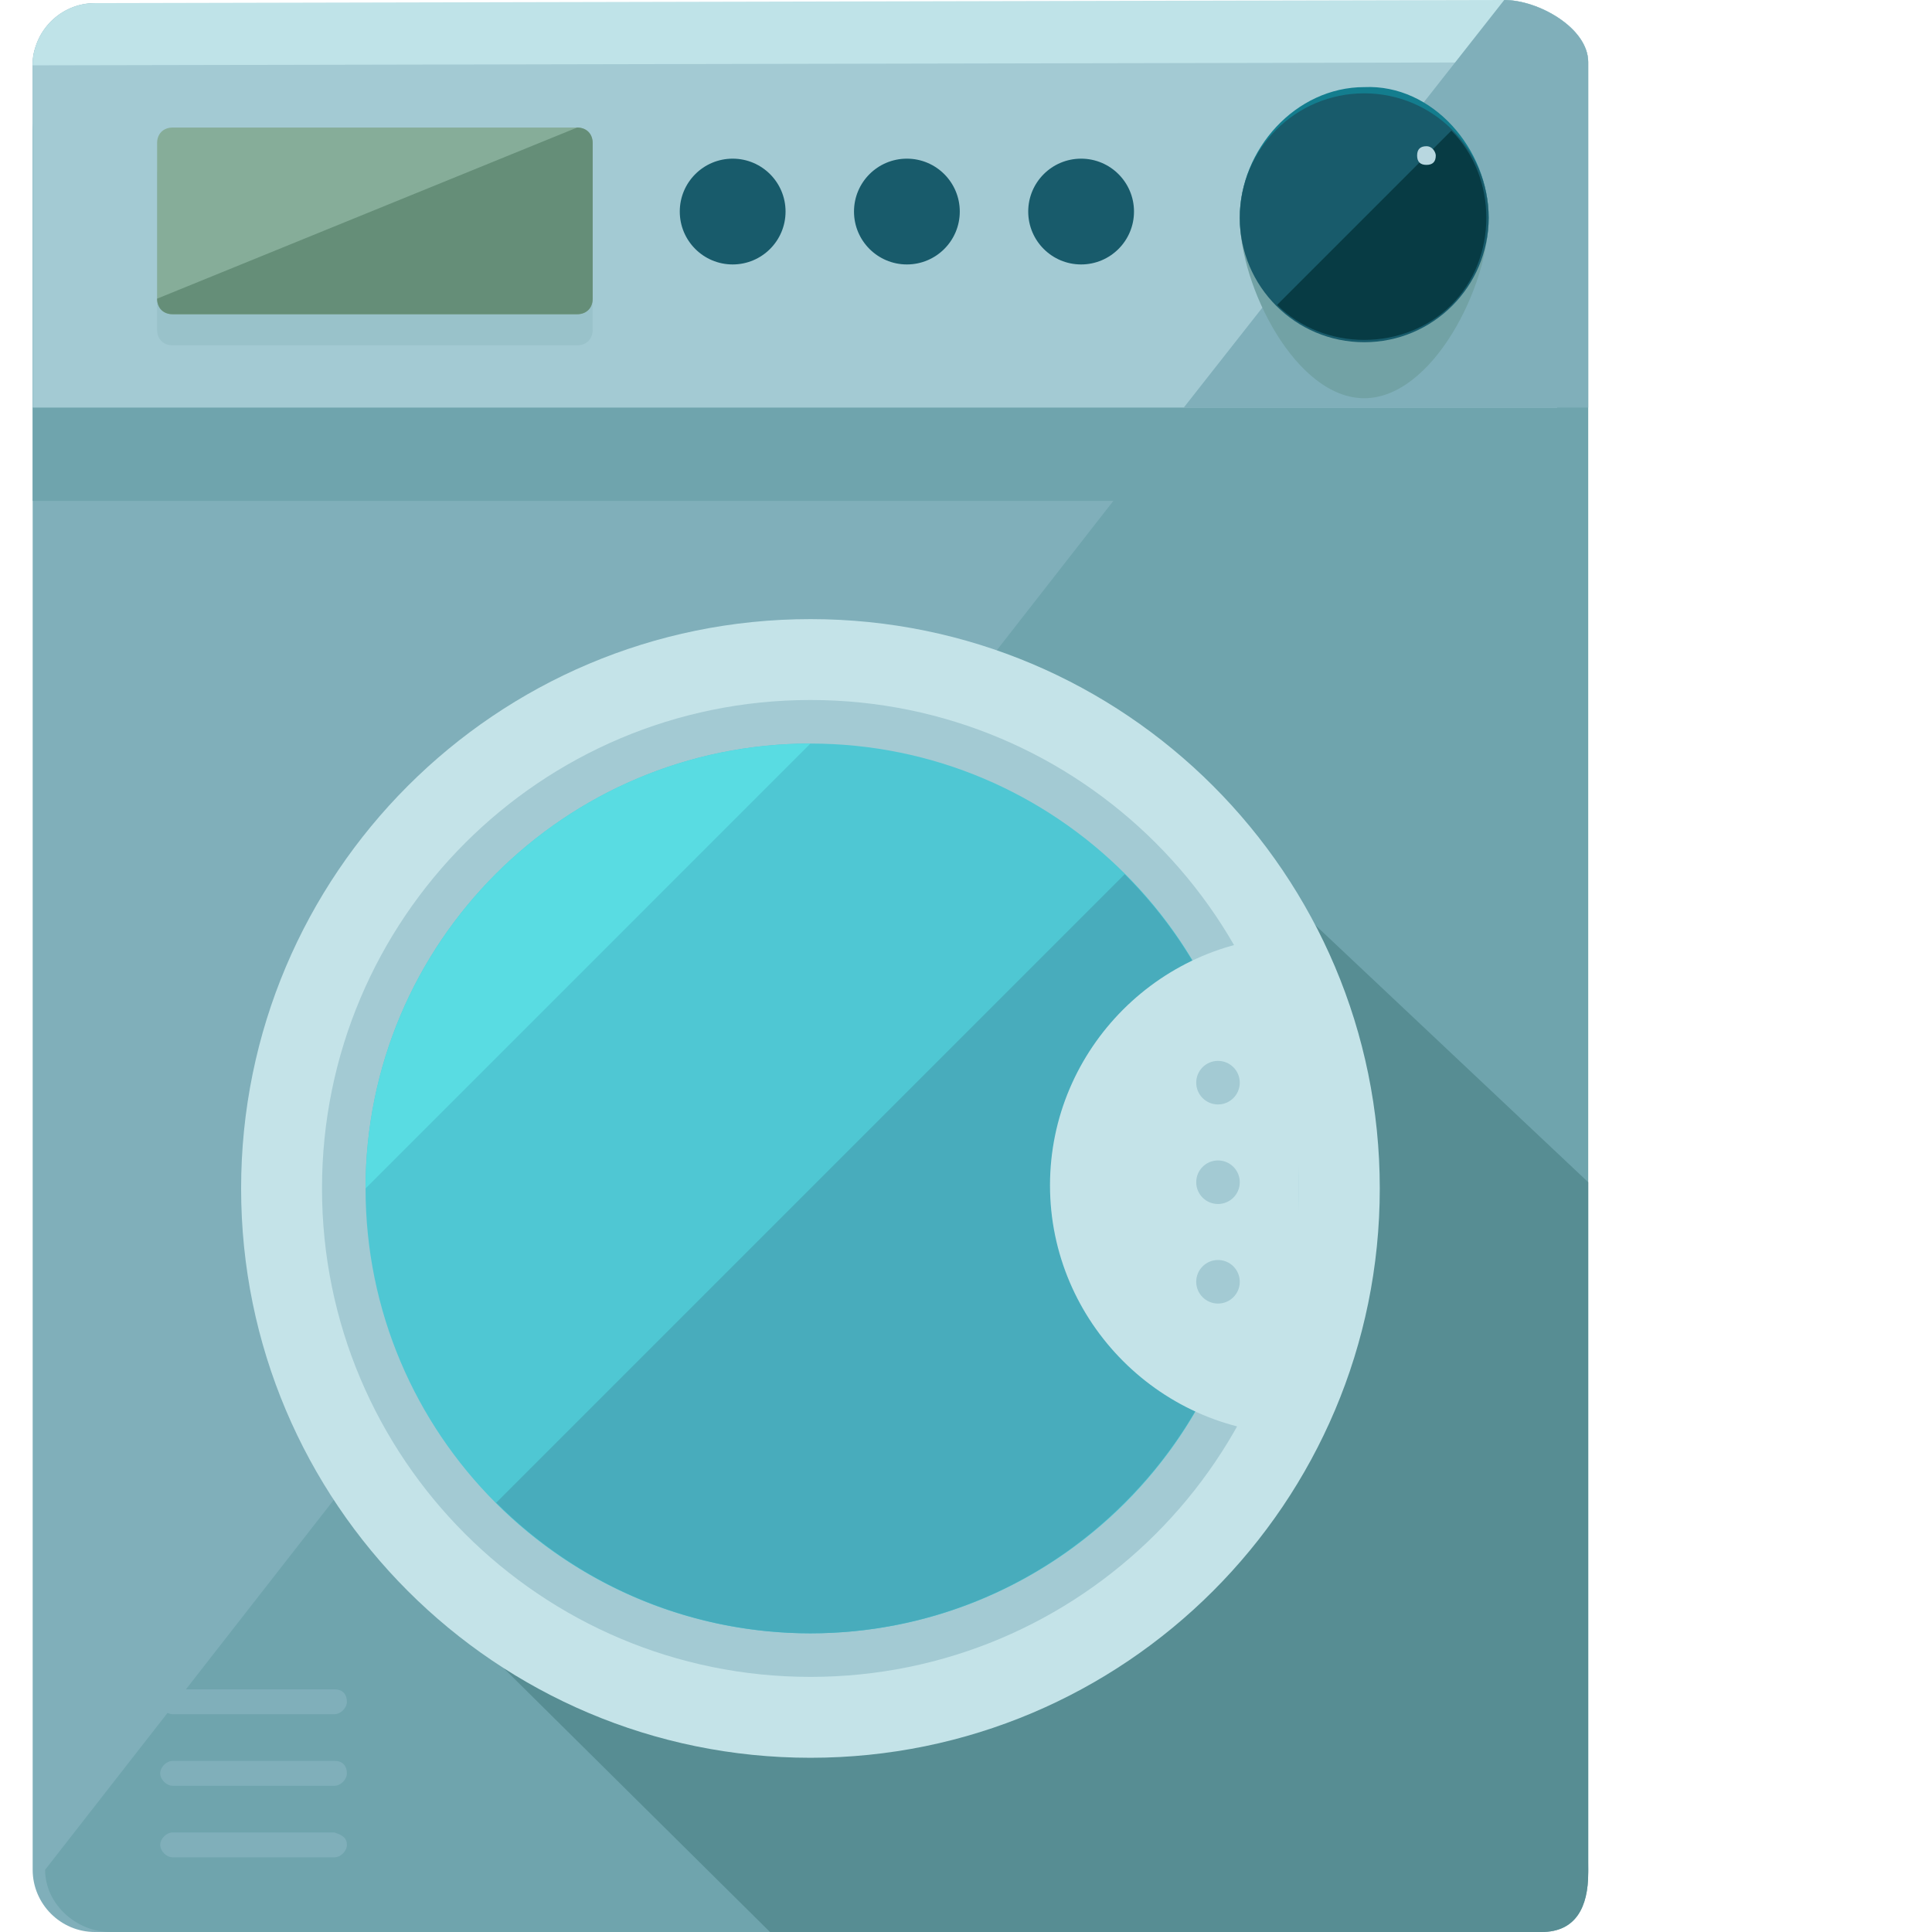
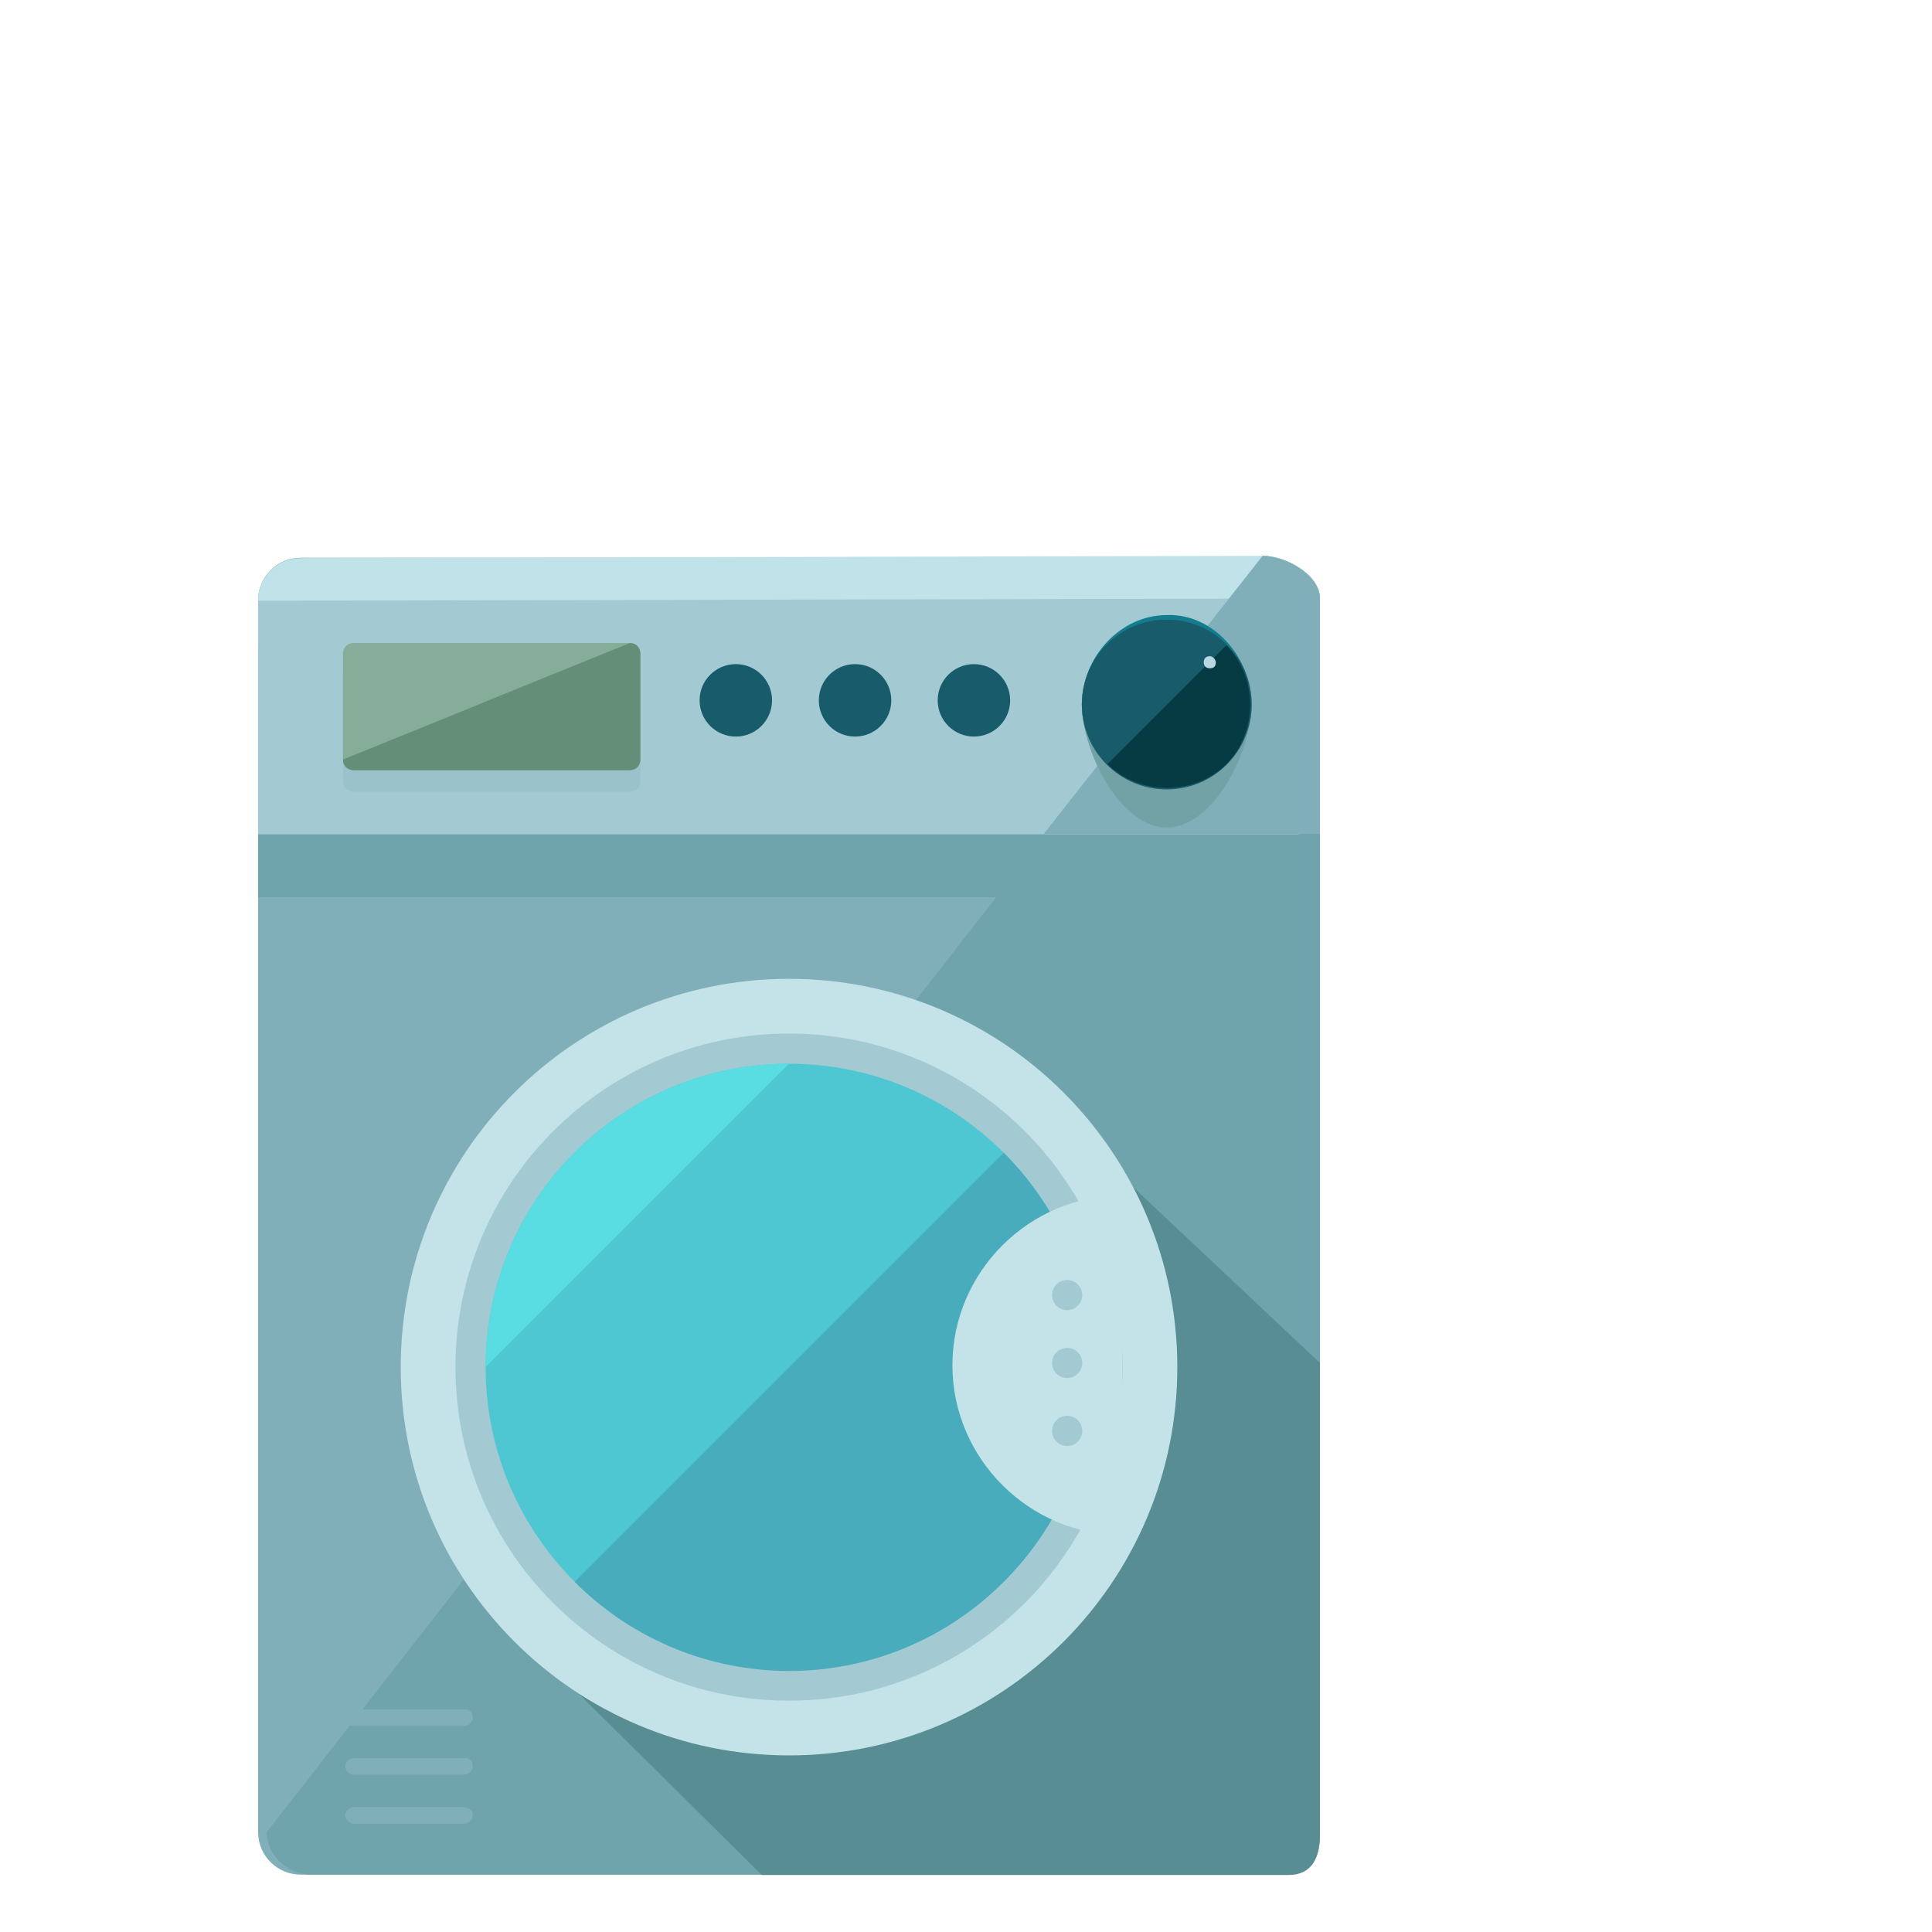
- <svg xmlns="http://www.w3.org/2000/svg" version="1.1" id="Layer_1" x="0px" y="0px" width="496.8px" height="496.8px" viewBox="0 0 496.8 496.8" style="enable-background:new 0 0 496.8 496.8;" xml:space="preserve">
+ <svg xmlns="http://www.w3.org/2000/svg" x="0px" y="0px" width="512px" height="512px" viewBox="0 0 512 512" style="enable-background:new 0 0 512 512;" xml:space="preserve">
  <style type="text/css">
	.st0{fill:#80AFBA;}
	.st1{fill:#6FA4AD;}
	.st2{fill:#578D93;}
	.st3{fill:#C4E3E8;}
	.st4{fill:#A3CAD3;}
	.st5{fill:#4FC7D3;}
	.st6{fill:#59DCE2;}
	.st7{fill:#48ACBC;}
	.st8{fill:#BFE3E8;}
	.st9{opacity:0.2;fill:#72A2A5;enable-background:new    ;}
	.st10{fill:#86AD99;}
	.st11{fill:#658E78;}
	.st12{fill:#137D8E;}
	.st13{fill:#72A2A5;}
	.st14{fill:#185B6B;}
	.st15{fill:#073B44;}
	.st16{fill:#B8D7E0;}
</style>
-   <path class="st0" d="M408.4,480.8c0,8.8-7.2,16-16,16h-368c-8.8,0-16-7.2-16-16v-464c0-8.8,7.2-16,16-16h360c8.8,0,16,7.2,16,16  L408.4,480.8z" />
-   <path class="st1" d="M386.8,0c8.8,0,21.6,7.2,21.6,16v465.6c0,8.8-3.2,15.2-12,15.2h-368c-8.8,0-16.8-7.2-16.8-16" />
-   <path class="st2" d="M408.4,304l-96.8-91.2L112.4,412l85.6,84.8h198.4c8.8,0,12-6.4,12-15.2V304z" />
-   <circle class="st3" cx="208.4" cy="305.6" r="146.4" />
-   <circle class="st4" cx="208.4" cy="305.6" r="125.6" />
-   <circle class="st5" cx="208.4" cy="305.6" r="114.4" />
-   <path class="st6" d="M94,305.6c0-63.2,51.2-114.4,114.4-114.4" />
-   <path class="st7" d="M289.2,224.8c44.8,44.8,44.8,116.8,0,161.6s-116.8,44.8-161.6,0" />
-   <path class="st3" d="M334,368.8c-35.2,0-64-28.8-64-64s28.8-64,64-64" />
-   <path class="st1" d="M388.4,16.8h-360c-8.8,0-20,8-20,16.8v95.2h392V33.6C400.4,24.8,397.2,16.8,388.4,16.8z" />
-   <path class="st4" d="M388.4,0.8h-360c-8.8,0-20,6.4-20,15.2v88.8h392V16C400.4,7.2,397.2,0.8,388.4,0.8z" />
-   <path class="st8" d="M408.4,16c0-8.8-12.8-16-21.6-16L24.4,0.8c-8.8,0-16,7.2-16,16" />
-   <path class="st0" d="M386.8,0l-82.4,104.8h104V16C408.4,7.2,395.6,0,386.8,0z" />
-   <path class="st9" d="M152.4,84.8c0,2.4-1.6,4-4,4h-104c-2.4,0-4-1.6-4-4v-40c0-2.4,1.6-4,4-4h104c2.4,0,4,1.6,4,4V84.8z" />
-   <path class="st10" d="M152.4,76.8c0,2.4-1.6,4-4,4h-104c-2.4,0-4-1.6-4-4v-40c0-2.4,1.6-4,4-4h104c2.4,0,4,1.6,4,4V76.8z" />
-   <path class="st11" d="M148.4,32.8c2.4,0,4,1.6,4,4v40c0,2.4-1.6,4-4,4h-104c-2.4,0-4-1.6-4-4" />
-   <path class="st12" d="M382.8,56c0,17.6-14.4,32-32,32s-32-14.4-32-32s14.4-33.6,32-33.6C368.4,21.6,382.8,38.4,382.8,56z" />
-   <path class="st13" d="M382.8,56c0,17.6-14.4,46.4-32,46.4s-32-28.8-32-46.4s14.4-29.6,32-29.6C368.4,25.6,382.8,38.4,382.8,56z" />
-   <circle class="st14" cx="350.8" cy="56" r="32" />
-   <path class="st15" d="M373.2,33.6c12,12,12,32.8,0,44.8s-32.8,12-44.8,0" />
-   <path class="st16" d="M369.2,40c0,1.6-0.8,2.4-2.4,2.4s-2.4-0.8-2.4-2.4c0-1.6,0.8-2.4,2.4-2.4S369.2,39.2,369.2,40z" />
+   <path class="st0" d="M349.8,485.5c0,6.2-5,11.3-11.3,11.3H79.7c-6.2,0-11.3-5-11.3-11.3V159.1c0-6.2,5-11.3,11.3-11.3h253.2  c6.2,0,11.3,5,11.3,11.3L349.8,485.5z" />
+   <path class="st1" d="M334.6,147.3c6.2,0,15.2,5,15.2,11.3v327.5c0,6.2-2.2,10.7-8.4,10.7H82.5c-6.2,0-11.8-5-11.8-11.3" />
+   <path class="st2" d="M349.8,361.2l-68.1-64.1L141.6,437.2l60.3,59.7h139.5c6.2,0,8.4-4.5,8.4-10.7V361.2z" />
+   <circle class="st3" cx="209.1" cy="362.3" r="102.9" />
+   <circle class="st4" cx="209.1" cy="362.3" r="88.4" />
+   <circle class="st5" cx="209.1" cy="362.3" r="80.4" />
+   <path class="st6" d="M128.7,362.3c0-44.4,36-80.4,80.4-80.4" />
+   <path class="st7" d="M266,305.5c31.5,31.5,31.5,82.2,0,113.7s-82.2,31.5-113.7,0" />
+   <path class="st3" d="M297.4,406.8c-24.7,0-45-20.3-45-45c0-24.7,20.3-45,45-45" />
+   <path class="st1" d="M335.7,159.1H82.5c-6.2,0-14.1,5.6-14.1,11.8v66.9h275.8V171C344.2,164.8,341.9,159.1,335.7,159.1z" />
+   <path class="st4" d="M335.7,147.9H82.5c-6.2,0-14.1,4.5-14.1,10.7v62.5h275.8v-62.5C344.2,152.4,341.9,147.9,335.7,147.9z" />
+   <path class="st8" d="M349.8,158.6c0-6.2-9-11.3-15.2-11.3l-254.9,0.6c-6.2,0-11.3,5-11.3,11.3" />
+   <path class="st0" d="M334.6,147.3l-58,73.7h73.2v-62.4C349.8,152.4,340.8,147.3,334.6,147.3z" />
+   <path class="st9" d="M169.7,207c0,1.6-1.2,2.8-2.8,2.8H93.7c-1.6,0-2.8-1.2-2.8-2.8v-28.2c0-1.6,1.2-2.8,2.8-2.8h73.2  c1.6,0,2.8,1.2,2.8,2.8L169.7,207L169.7,207z" />
+   <path class="st10" d="M169.7,201.3c0,1.6-1.2,2.8-2.8,2.8H93.7c-1.6,0-2.8-1.2-2.8-2.8v-28.1c0-1.6,1.2-2.8,2.8-2.8h73.2  c1.6,0,2.8,1.2,2.8,2.8L169.7,201.3L169.7,201.3z" />
+   <path class="st11" d="M166.9,170.4c1.6,0,2.8,1.2,2.8,2.8v28.1c0,1.6-1.2,2.8-2.8,2.8H93.7c-1.6,0-2.8-1.2-2.8-2.8" />
+   <path class="st12" d="M331.7,186.7c0,12.4-10.1,22.5-22.5,22.5c-12.4,0-22.5-10.1-22.5-22.5s10.1-23.7,22.5-23.7  C321.6,162.5,331.7,174.4,331.7,186.7z" />
+   <path class="st13" d="M331.7,186.7c0,12.4-10.1,32.6-22.5,32.6c-12.4,0-22.5-20.3-22.5-32.6c0-12.4,10.1-20.9,22.5-20.9  C321.6,165.3,331.7,174.4,331.7,186.7z" />
+   <circle class="st14" cx="309.2" cy="186.7" r="22.5" />
+   <path class="st15" d="M325,171c8.4,8.4,8.4,23.1,0,31.5c-8.4,8.4-23.1,8.4-31.5,0" />
+   <path class="st16" d="M322.2,175.5c0,1.2-0.6,1.6-1.6,1.6s-1.6-0.6-1.6-1.6s0.6-1.6,1.6-1.6S322.2,175,322.2,175.5z" />
  <g>
-     <circle class="st4" cx="313.2" cy="278.4" r="5.6" />
-     <circle class="st4" cx="313.2" cy="304" r="5.6" />
-     <circle class="st4" cx="313.2" cy="329.6" r="5.6" />
+     <circle class="st4" cx="282.8" cy="343.2" r="4" />
+     <circle class="st4" cx="282.8" cy="361.2" r="4" />
+     <circle class="st4" cx="282.8" cy="379.2" r="4" />
  </g>
  <g>
-     <circle class="st14" cx="188.4" cy="54.4" r="13.6" />
-     <circle class="st14" cx="233.2" cy="54.4" r="13.6" />
-     <circle class="st14" cx="278" cy="54.4" r="13.6" />
+     <circle class="st14" cx="195" cy="185.6" r="9.6" />
+     <circle class="st14" cx="226.6" cy="185.6" r="9.6" />
+     <circle class="st14" cx="258.1" cy="185.6" r="9.6" />
  </g>
  <g>
-     <path class="st0" d="M89.2,437.6c0,1.6-1.6,3.2-3.2,3.2H44.4c-1.6,0-3.2-1.6-3.2-3.2l0,0c0-1.6,1.6-3.2,3.2-3.2H86   C88.4,434.4,89.2,436,89.2,437.6L89.2,437.6z" />
-     <path class="st0" d="M89.2,456c0,1.6-1.6,3.2-3.2,3.2H44.4c-1.6,0-3.2-1.6-3.2-3.2l0,0c0-1.6,1.6-3.2,3.2-3.2H86   C88.4,452.8,89.2,454.4,89.2,456L89.2,456z" />
-     <path class="st0" d="M89.2,474.4c0,1.6-1.6,3.2-3.2,3.2H44.4c-1.6,0-3.2-1.6-3.2-3.2l0,0c0-1.6,1.6-3.2,3.2-3.2H86   C88.4,472,89.2,472.8,89.2,474.4L89.2,474.4z" />
+     <path class="st0" d="M125.3,455.2c0,1.2-1.2,2.2-2.2,2.2H93.7c-1.2,0-2.2-1.2-2.2-2.2l0,0c0-1.2,1.2-2.2,2.2-2.2H123   C124.7,452.9,125.3,454,125.3,455.2L125.3,455.2z" />
+     <path class="st0" d="M125.3,468.1c0,1.2-1.2,2.2-2.2,2.2H93.7c-1.2,0-2.2-1.2-2.2-2.2l0,0c0-1.2,1.2-2.2,2.2-2.2H123   C124.7,465.8,125.3,467,125.3,468.1L125.3,468.1z" />
+     <path class="st0" d="M125.3,481.1c0,1.2-1.2,2.2-2.2,2.2H93.7c-1.2,0-2.2-1.2-2.2-2.2l0,0c0-1.2,1.2-2.2,2.2-2.2H123   C124.7,479.3,125.3,479.9,125.3,481.1L125.3,481.1z" />
  </g>
</svg>
